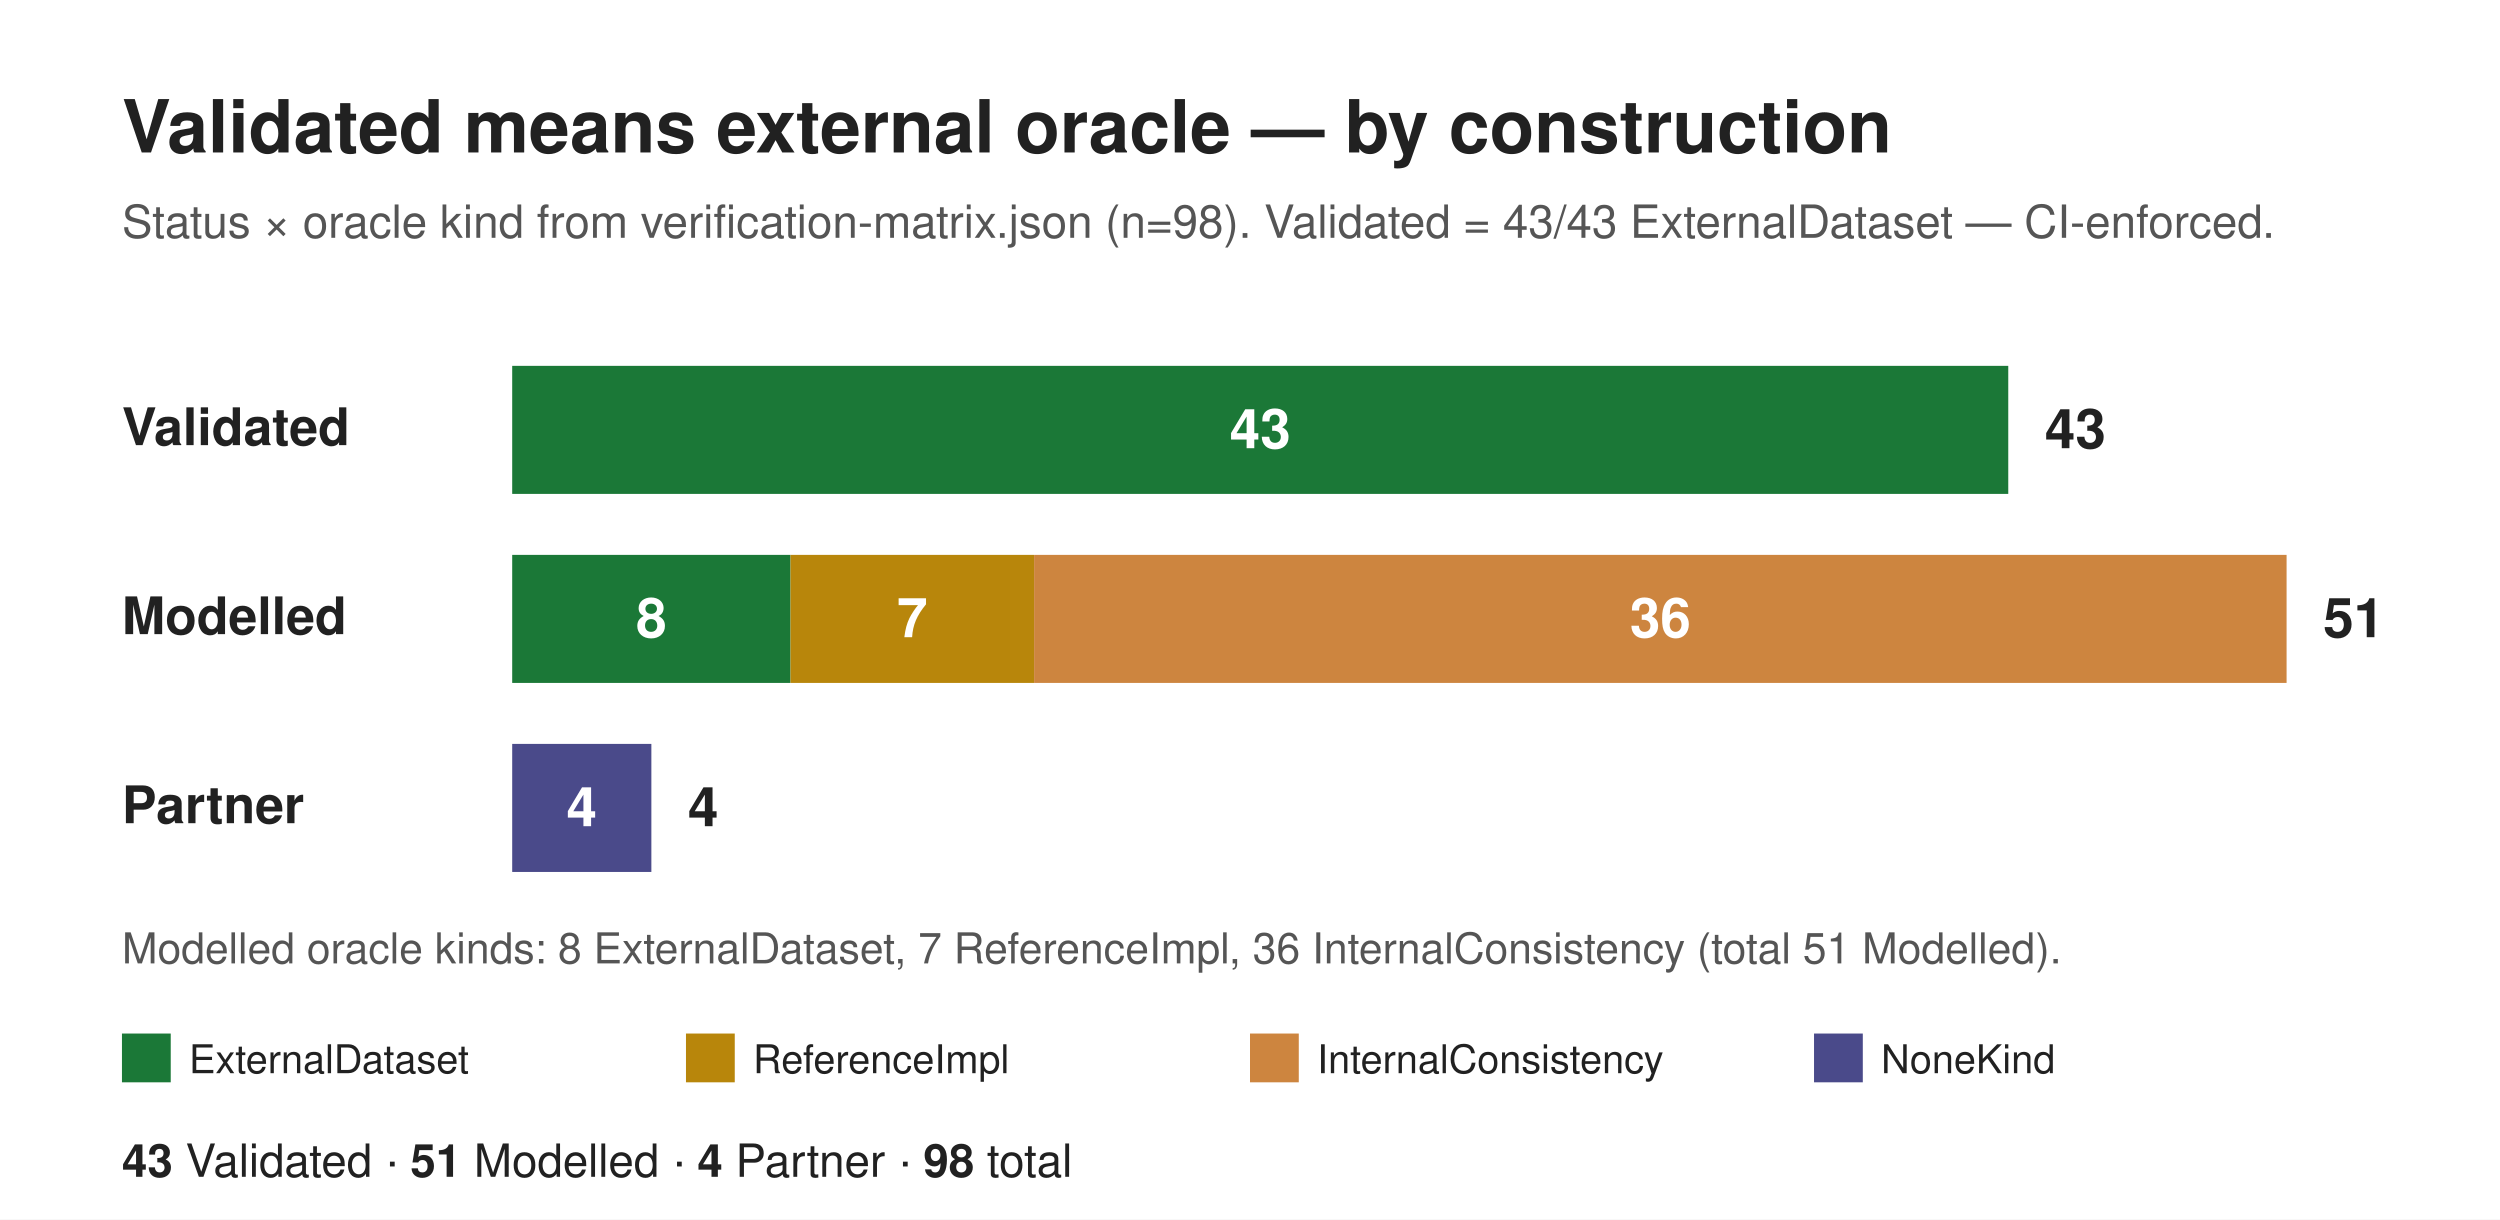
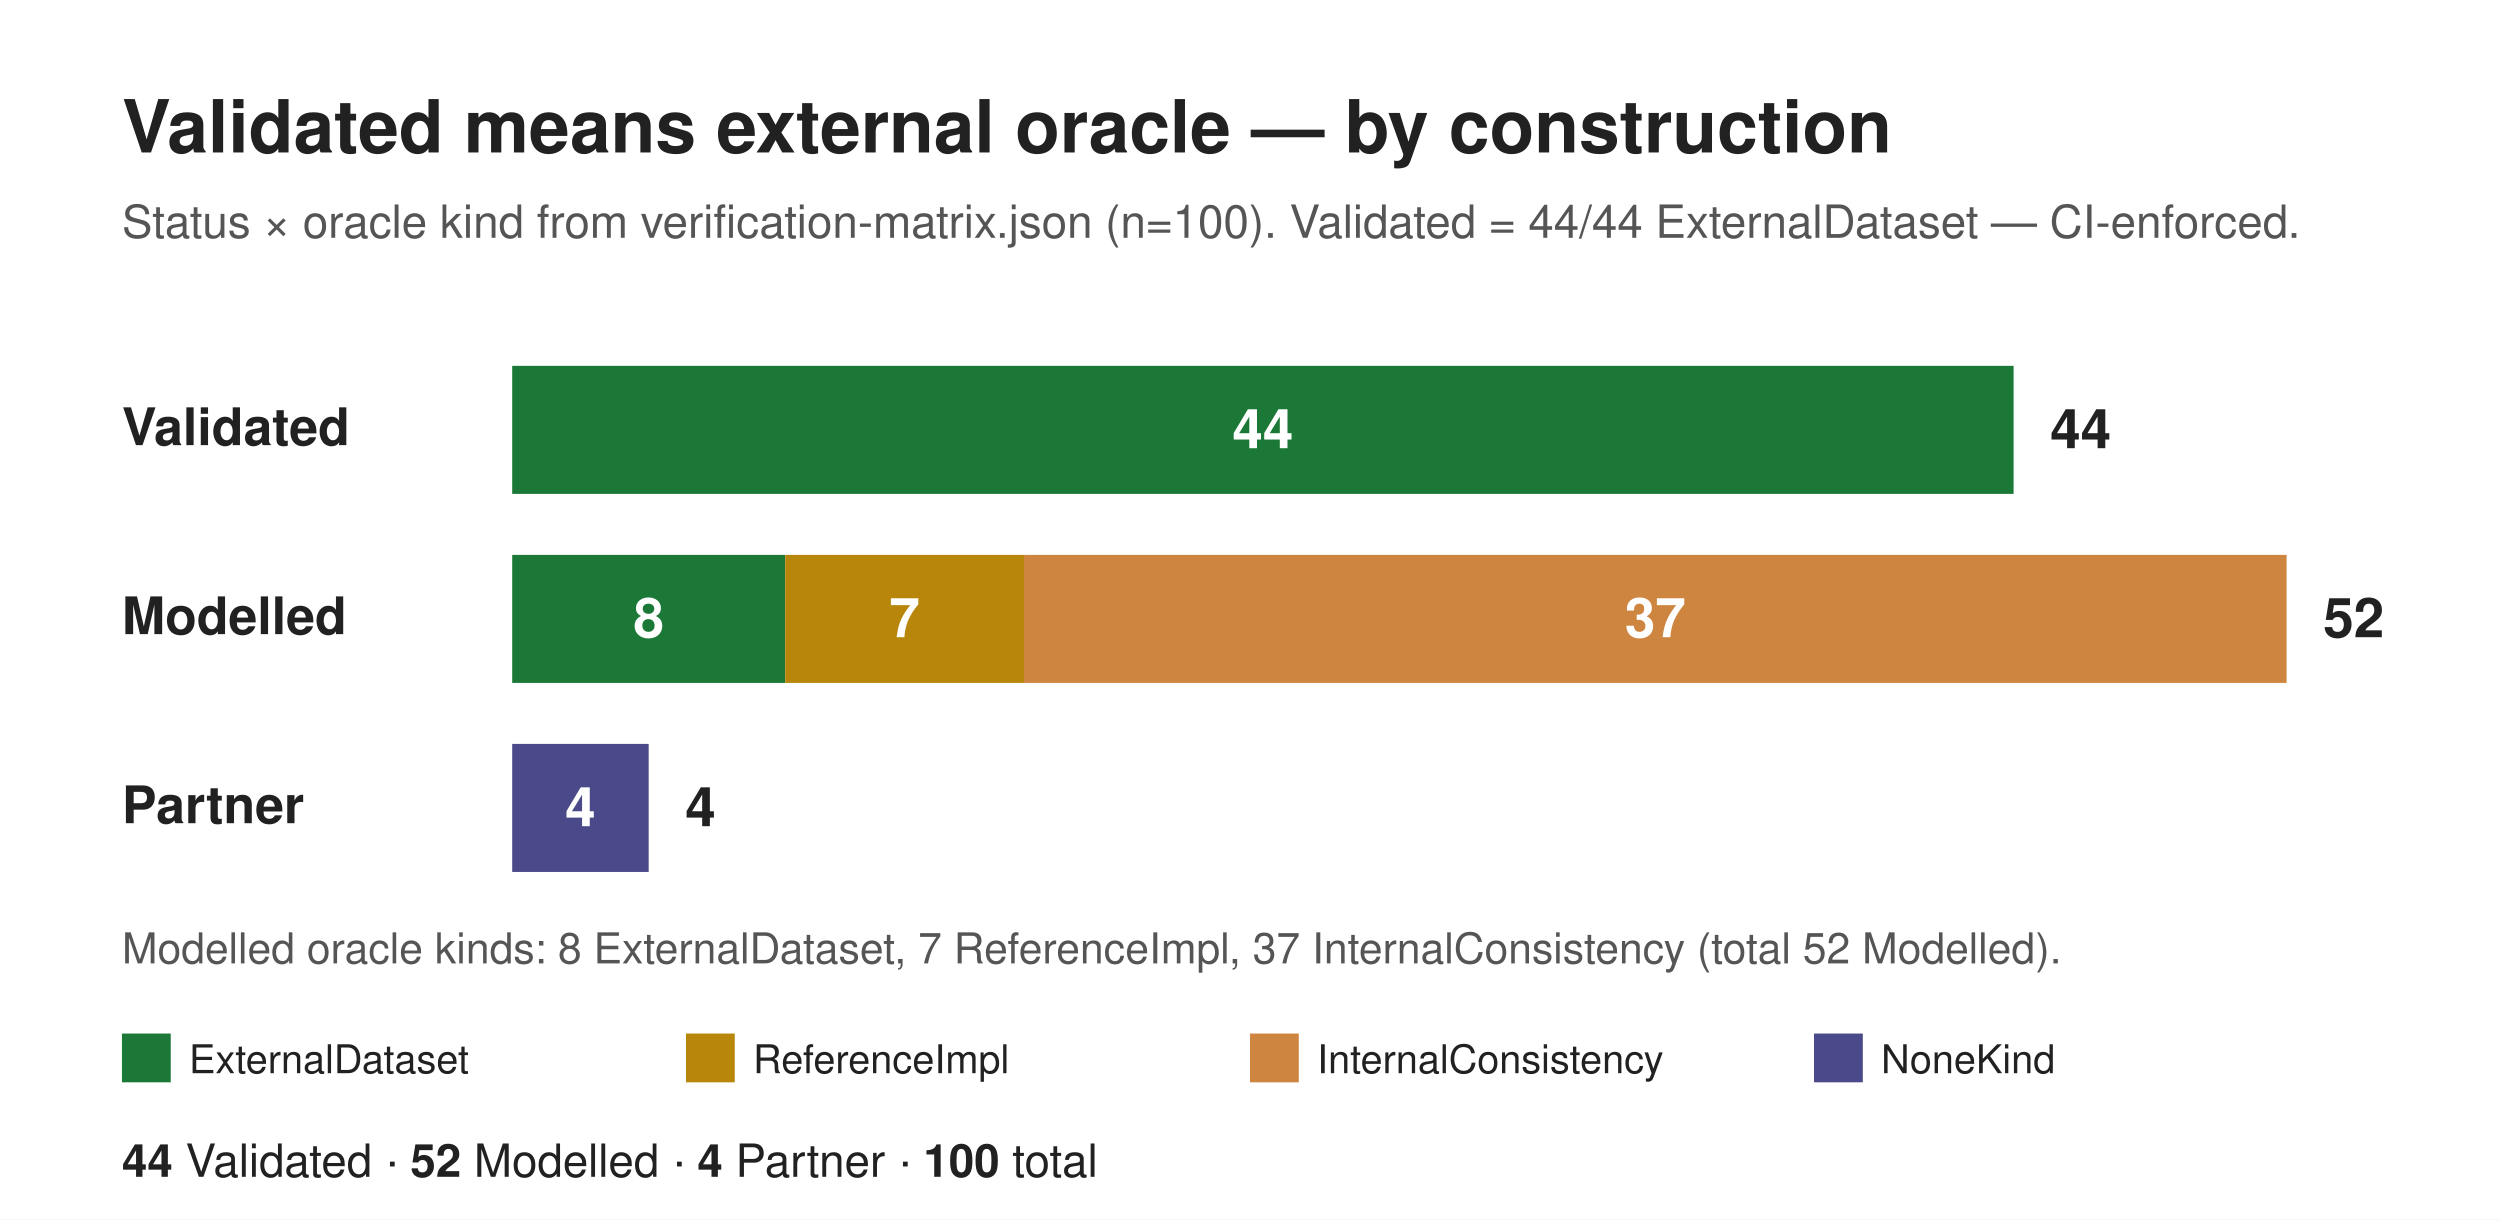
<svg xmlns="http://www.w3.org/2000/svg" width="820" height="400" viewBox="0 0 820 400" font-family="Helvetica, Arial, sans-serif">
  <rect x="0" y="0" width="820" height="400" fill="#ffffff" />
  <text x="40" y="50" font-size="24" font-weight="700" fill="#212121">Validated means external oracle — by construction</text>
-   <text x="40" y="78" font-size="15" fill="#555555">Status × oracle kind from verification-matrix.json (n=98). Validated = 43/43 ExternalDataset — CI-enforced.</text>
+   <text x="40" y="78" font-size="15" fill="#555555">Status × oracle kind from verification-matrix.json (n=100). Validated = 44/44 ExternalDataset — CI-enforced.</text>
  <text x="40" y="146" font-size="17" font-weight="700" fill="#212121">Validated</text>
-   <rect x="168" y="120" width="490.71" height="42" fill="#1b7837" />
-   <text x="413.35" y="147" font-size="18" font-weight="700" fill="#ffffff" text-anchor="middle">43</text>
-   <text x="670.71" y="147" font-size="18" font-weight="700" fill="#212121">43</text>
+   <rect x="168" y="120" width="492.46" height="42" fill="#1b7837" />
+   <text x="414.23" y="147" font-size="18" font-weight="700" fill="#ffffff" text-anchor="middle">44</text>
+   <text x="672.46" y="147" font-size="18" font-weight="700" fill="#212121">44</text>
  <text x="40" y="208" font-size="17" font-weight="700" fill="#212121">Modelled</text>
-   <rect x="168" y="182" width="91.29" height="42" fill="#1b7837" />
-   <text x="213.65" y="209" font-size="18" font-weight="700" fill="#ffffff" text-anchor="middle">8</text>
-   <rect x="259.29" y="182" width="79.88" height="42" fill="#b8860b" />
-   <text x="299.24" y="209" font-size="18" font-weight="700" fill="#ffffff" text-anchor="middle">7</text>
-   <rect x="339.18" y="182" width="410.82" height="42" fill="#cd853f" />
-   <text x="544.59" y="209" font-size="18" font-weight="700" fill="#ffffff" text-anchor="middle">36</text>
-   <text x="762" y="209" font-size="18" font-weight="700" fill="#212121">51</text>
+   <rect x="168" y="182" width="89.54" height="42" fill="#1b7837" />
+   <text x="212.77" y="209" font-size="18" font-weight="700" fill="#ffffff" text-anchor="middle">8</text>
+   <rect x="257.54" y="182" width="78.35" height="42" fill="#b8860b" />
+   <text x="296.71" y="209" font-size="18" font-weight="700" fill="#ffffff" text-anchor="middle">7</text>
+   <rect x="335.88" y="182" width="414.12" height="42" fill="#cd853f" />
+   <text x="542.94" y="209" font-size="18" font-weight="700" fill="#ffffff" text-anchor="middle">37</text>
+   <text x="762" y="209" font-size="18" font-weight="700" fill="#212121">52</text>
  <text x="40" y="270" font-size="17" font-weight="700" fill="#212121">Partner</text>
-   <rect x="168" y="244" width="45.65" height="42" fill="#4a4a8a" />
-   <text x="190.82" y="271" font-size="18" font-weight="700" fill="#ffffff" text-anchor="middle">4</text>
-   <text x="225.65" y="271" font-size="18" font-weight="700" fill="#212121">4</text>
-   <text x="40" y="316" font-size="14" fill="#555555">Modelled oracle kinds: 8 ExternalDataset, 7 ReferenceImpl, 36 InternalConsistency (total 51 Modelled).</text>
+   <rect x="168" y="244" width="44.77" height="42" fill="#4a4a8a" />
+   <text x="190.38" y="271" font-size="18" font-weight="700" fill="#ffffff" text-anchor="middle">4</text>
+   <text x="224.77" y="271" font-size="18" font-weight="700" fill="#212121">4</text>
+   <text x="40" y="316" font-size="14" fill="#555555">Modelled oracle kinds: 8 ExternalDataset, 7 ReferenceImpl, 37 InternalConsistency (total 52 Modelled).</text>
  <rect x="40" y="339" width="16" height="16" fill="#1b7837" />
  <text x="62" y="352" font-size="13" fill="#212121">ExternalDataset</text>
  <rect x="225" y="339" width="16" height="16" fill="#b8860b" />
  <text x="247" y="352" font-size="13" fill="#212121">ReferenceImpl</text>
  <rect x="410" y="339" width="16" height="16" fill="#cd853f" />
  <text x="432" y="352" font-size="13" fill="#212121">InternalConsistency</text>
  <rect x="595" y="339" width="16" height="16" fill="#4a4a8a" />
  <text x="617" y="352" font-size="13" fill="#212121">NoneKind</text>
  <text x="40" y="386" font-size="15" fill="#212121">
-     <tspan font-weight="700">43</tspan> Validated · <tspan font-weight="700">51</tspan> Modelled · <tspan font-weight="700">4</tspan> Partner · <tspan font-weight="700">98</tspan> total</text>
+     <tspan font-weight="700">44</tspan> Validated · <tspan font-weight="700">52</tspan> Modelled · <tspan font-weight="700">4</tspan> Partner · <tspan font-weight="700">100</tspan> total</text>
</svg>
